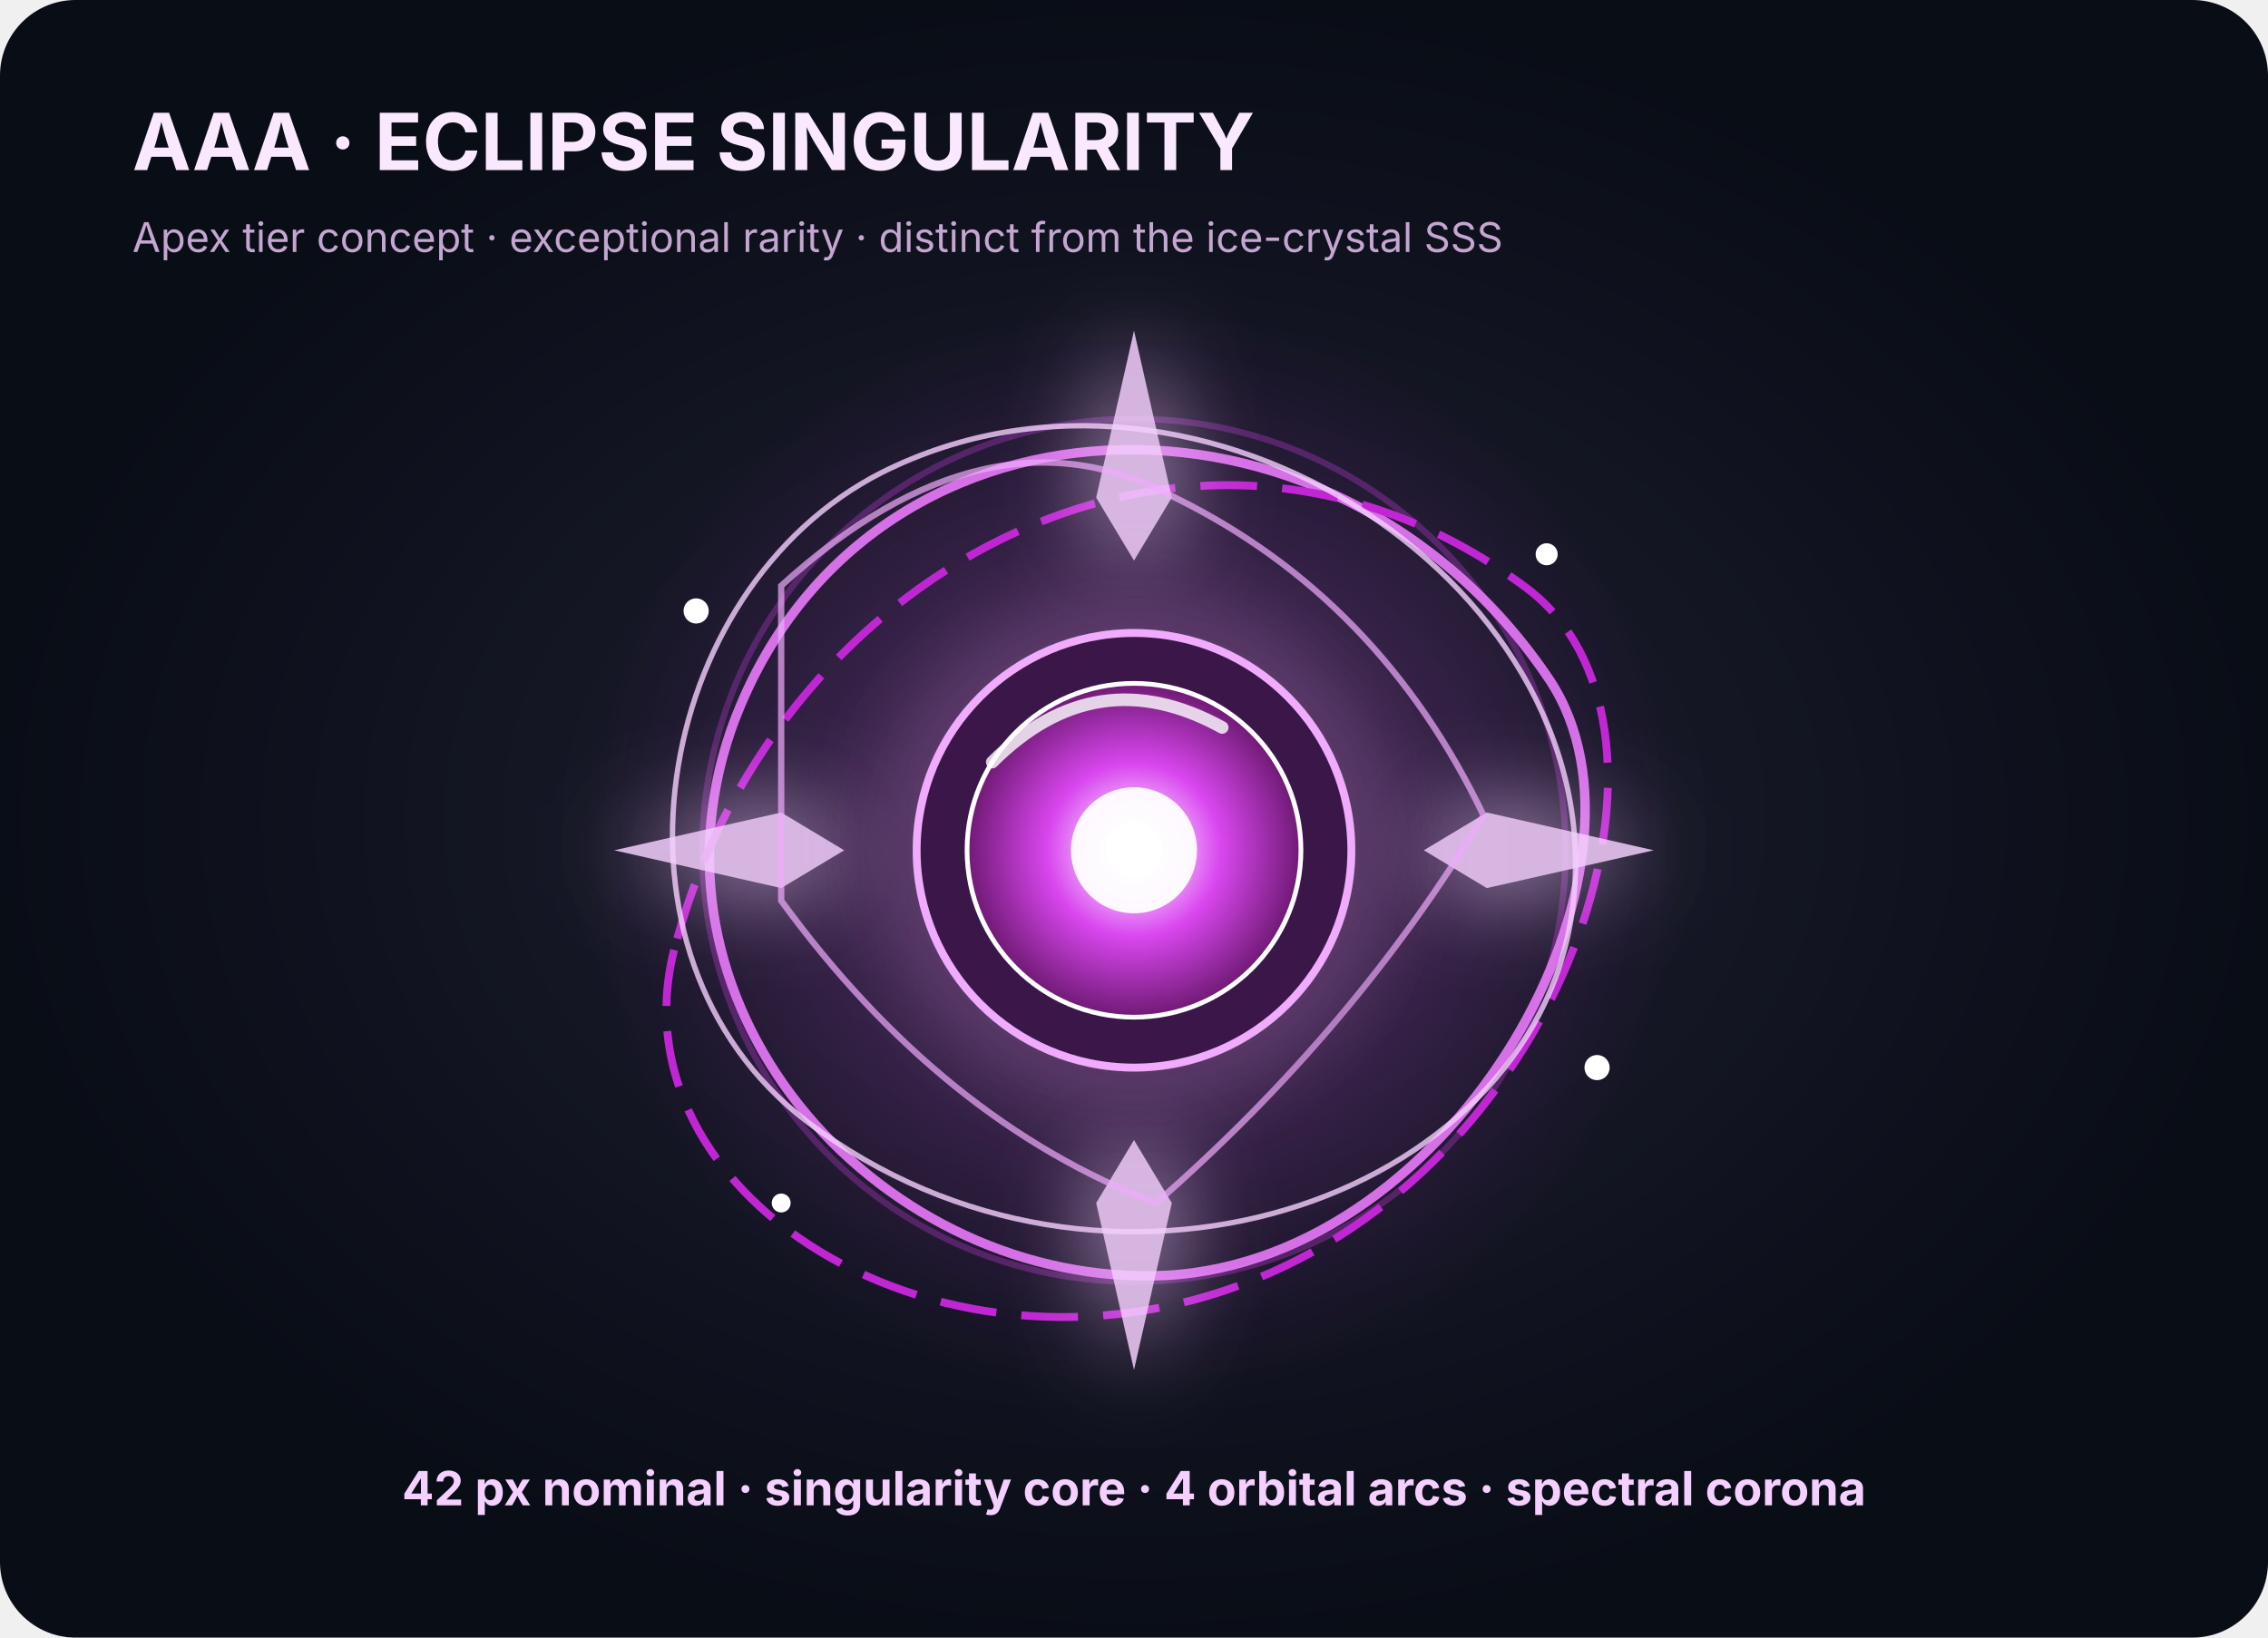
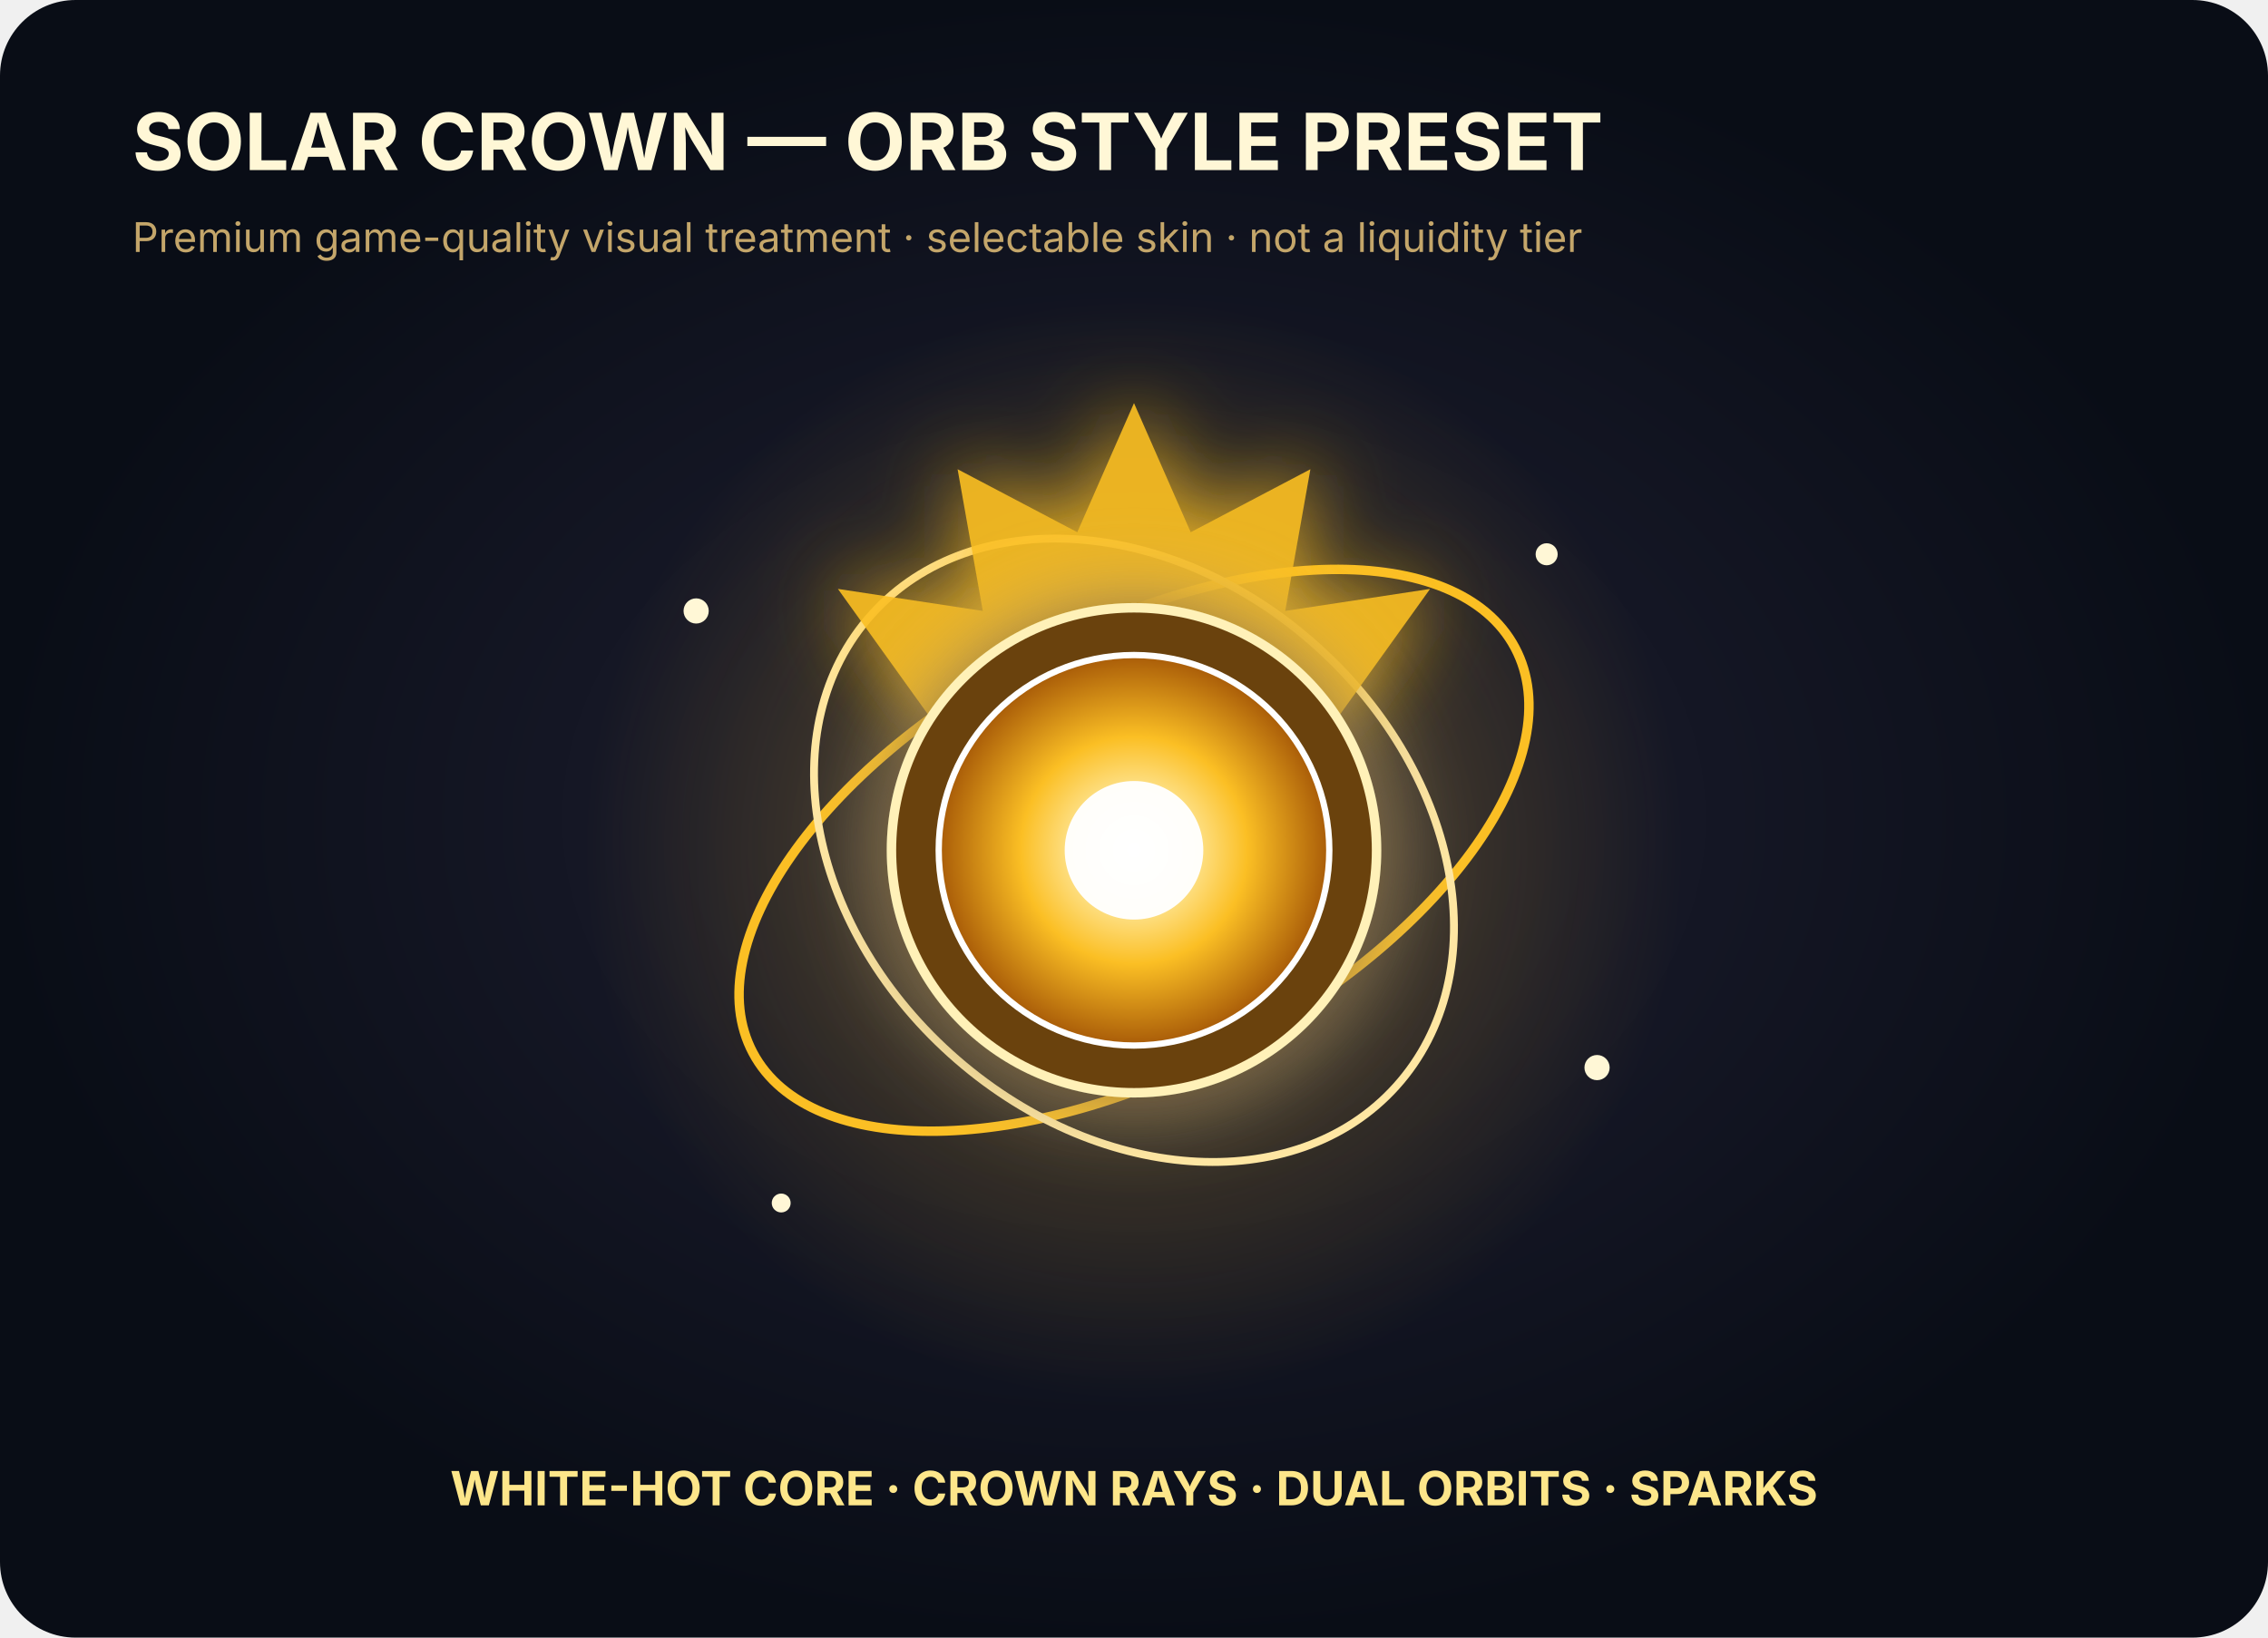
<svg xmlns="http://www.w3.org/2000/svg" width="720" height="520" viewBox="0 0 720 520">
  <defs>
    <radialGradient id="bg">
      <stop stop-color="#202033" />
      <stop offset="1" stop-color="#090D16" />
    </radialGradient>
    <radialGradient id="core">
      <stop stop-color="#FFFFFF" />
-       <stop offset=".18" stop-color="#F5D0FE" />
-       <stop offset=".52" stop-color="#D946EF" />
-       <stop offset="1" stop-color="#701A75" />
+       <stop offset=".2" stop-color="#FFF1B8" />
+       <stop offset=".58" stop-color="#FBBF24" />
+       <stop offset="1" stop-color="#A85B08" />
    </radialGradient>
    <radialGradient id="halo">
-       <stop stop-color="#E879F9" stop-opacity=".36" />
-       <stop offset="1" stop-color="#C026D3" stop-opacity="0" />
+       <stop stop-color="#FBBF24" stop-opacity=".34" />
+       <stop offset="1" stop-color="#FBBF24" stop-opacity="0" />
    </radialGradient>
    <filter id="glow" x="-100%" y="-100%" width="300%" height="300%">
-       <feGaussianBlur stdDeviation="15" result="b" />
+       <feGaussianBlur stdDeviation="13" result="b" />
      <feMerge>
        <feMergeNode in="b" />
        <feMergeNode in="SourceGraphic" />
      </feMerge>
    </filter>
  </defs>
  <rect width="720" height="520" rx="24" fill="url(#bg)" />
-   <text x="42" y="54" fill="#FAE8FF" font-family="Inter,Arial" font-size="25" font-weight="700">AAA · ECLIPSE SINGULARITY</text>
-   <text x="42" y="80" fill="#C4A6D0" font-family="Inter,Arial" font-size="13">Apex tier concept · exceptional rarity · distinct from the ice-crystal SSS</text>
+   <text x="42" y="54" fill="#FFF7D6" font-family="Inter,Arial" font-size="25" font-weight="700">SOLAR CROWN — ORB STYLE PRESET</text>
+   <text x="42" y="80" fill="#C4A66A" font-family="Inter,Arial" font-size="13">Premium game-quality visual treatment · selectable skin · not a liquidity tier</text>
  <g transform="translate(360 270)">
    <circle r="174" fill="url(#halo)" />
-     <circle r="137" fill="none" stroke="#D946EF" stroke-width="2" opacity=".28" />
-     <path d="M-128 -38 C-88 -151 63 -157 132 -54 C171 5 103 130 10 135 C-79 139 -159 52 -128 -38Z" fill="none" stroke="#E879F9" stroke-width="3" opacity=".9" />
-     <path d="M-145 28 C-112 -91 21 -161 125 -83 C180 -41 142 87 48 132 C-54 181 -170 111 -145 28Z" fill="none" stroke="#C026D3" stroke-width="2.5" stroke-dasharray="18 8" />
-     <path d="M-80 -120 C22 -171 154 -82 139 20 C126 111 -9 158 -104 86 C-173 33 -153 -83 -80 -120Z" fill="none" stroke="#F5D0FE" stroke-width="1.7" opacity=".8" />
-     <path d="M0 -165 L12 -112 L0 -92 L-12 -112Z M165 0 L112 12 L92 0 L112 -12Z M0 165 L-12 112 L0 92 L12 112Z M-165 0 L-112 -12 L-92 0 L-112 12Z" fill="#F5D0FE" opacity=".85" filter="url(#glow)" />
-     <path d="M-112 -84 Q-46 -144 13 -112 Q78 -80 111 -11 Q70 57 7 112 Q-61 86 -112 16Z" fill="none" stroke="#F0ABFC" stroke-width="2" opacity=".7" />
-     <circle r="69" fill="#3B1648" stroke="#F0ABFC" stroke-width="2.5" filter="url(#glow)" />
-     <circle r="53" fill="url(#core)" stroke="#FFFFFF" stroke-width="1.5" />
-     <circle r="20" fill="#FFF" opacity=".94" />
-     <circle r="9" fill="#FFFFFF" />
-     <path d="M-45 -28 Q-12 -61 28 -39" fill="none" stroke="#FFFFFF" stroke-width="4" stroke-linecap="round" opacity=".8" />
-     <g fill="#FFFFFF">
+     <ellipse rx="137" ry="70" transform="rotate(-28)" fill="none" stroke="#FBBF24" stroke-width="3" />
+     <ellipse rx="112" ry="87" transform="rotate(42)" fill="none" stroke="#FFE7A3" stroke-width="2.5" />
+     <path d="M0 -142L18 -101L56 -121L48 -76L94 -83L61 -37L0 -54L-61 -37L-94 -83L-48 -76L-56 -121L-18 -101Z" fill="#FBBF24" opacity=".92" filter="url(#glow)" />
+     <circle r="77" fill="#6B4310" stroke="#FFF1B8" stroke-width="3" filter="url(#glow)" />
+     <circle r="62" fill="url(#core)" stroke="#FFFFFF" stroke-width="2" />
+     <circle r="22" fill="#FFF" opacity=".96" />
+     <g fill="#FFF7D6">
      <circle cx="-139" cy="-76" r="4" />
      <circle cx="131" cy="-94" r="3.5" />
      <circle cx="147" cy="69" r="4" />
      <circle cx="-112" cy="112" r="3" />
    </g>
  </g>
-   <text x="360" y="478" text-anchor="middle" fill="#F5D0FE" font-family="Inter,Arial" font-size="15" font-weight="700">42 px nominal · singularity core · 4 orbital arcs · spectral corona</text>
+   <text x="360" y="478" text-anchor="middle" fill="#FDE68A" font-family="Inter,Arial" font-size="15" font-weight="700">WHITE-HOT CORE · CROWN RAYS · DUAL ORBITS · SPARKS</text>
</svg>
